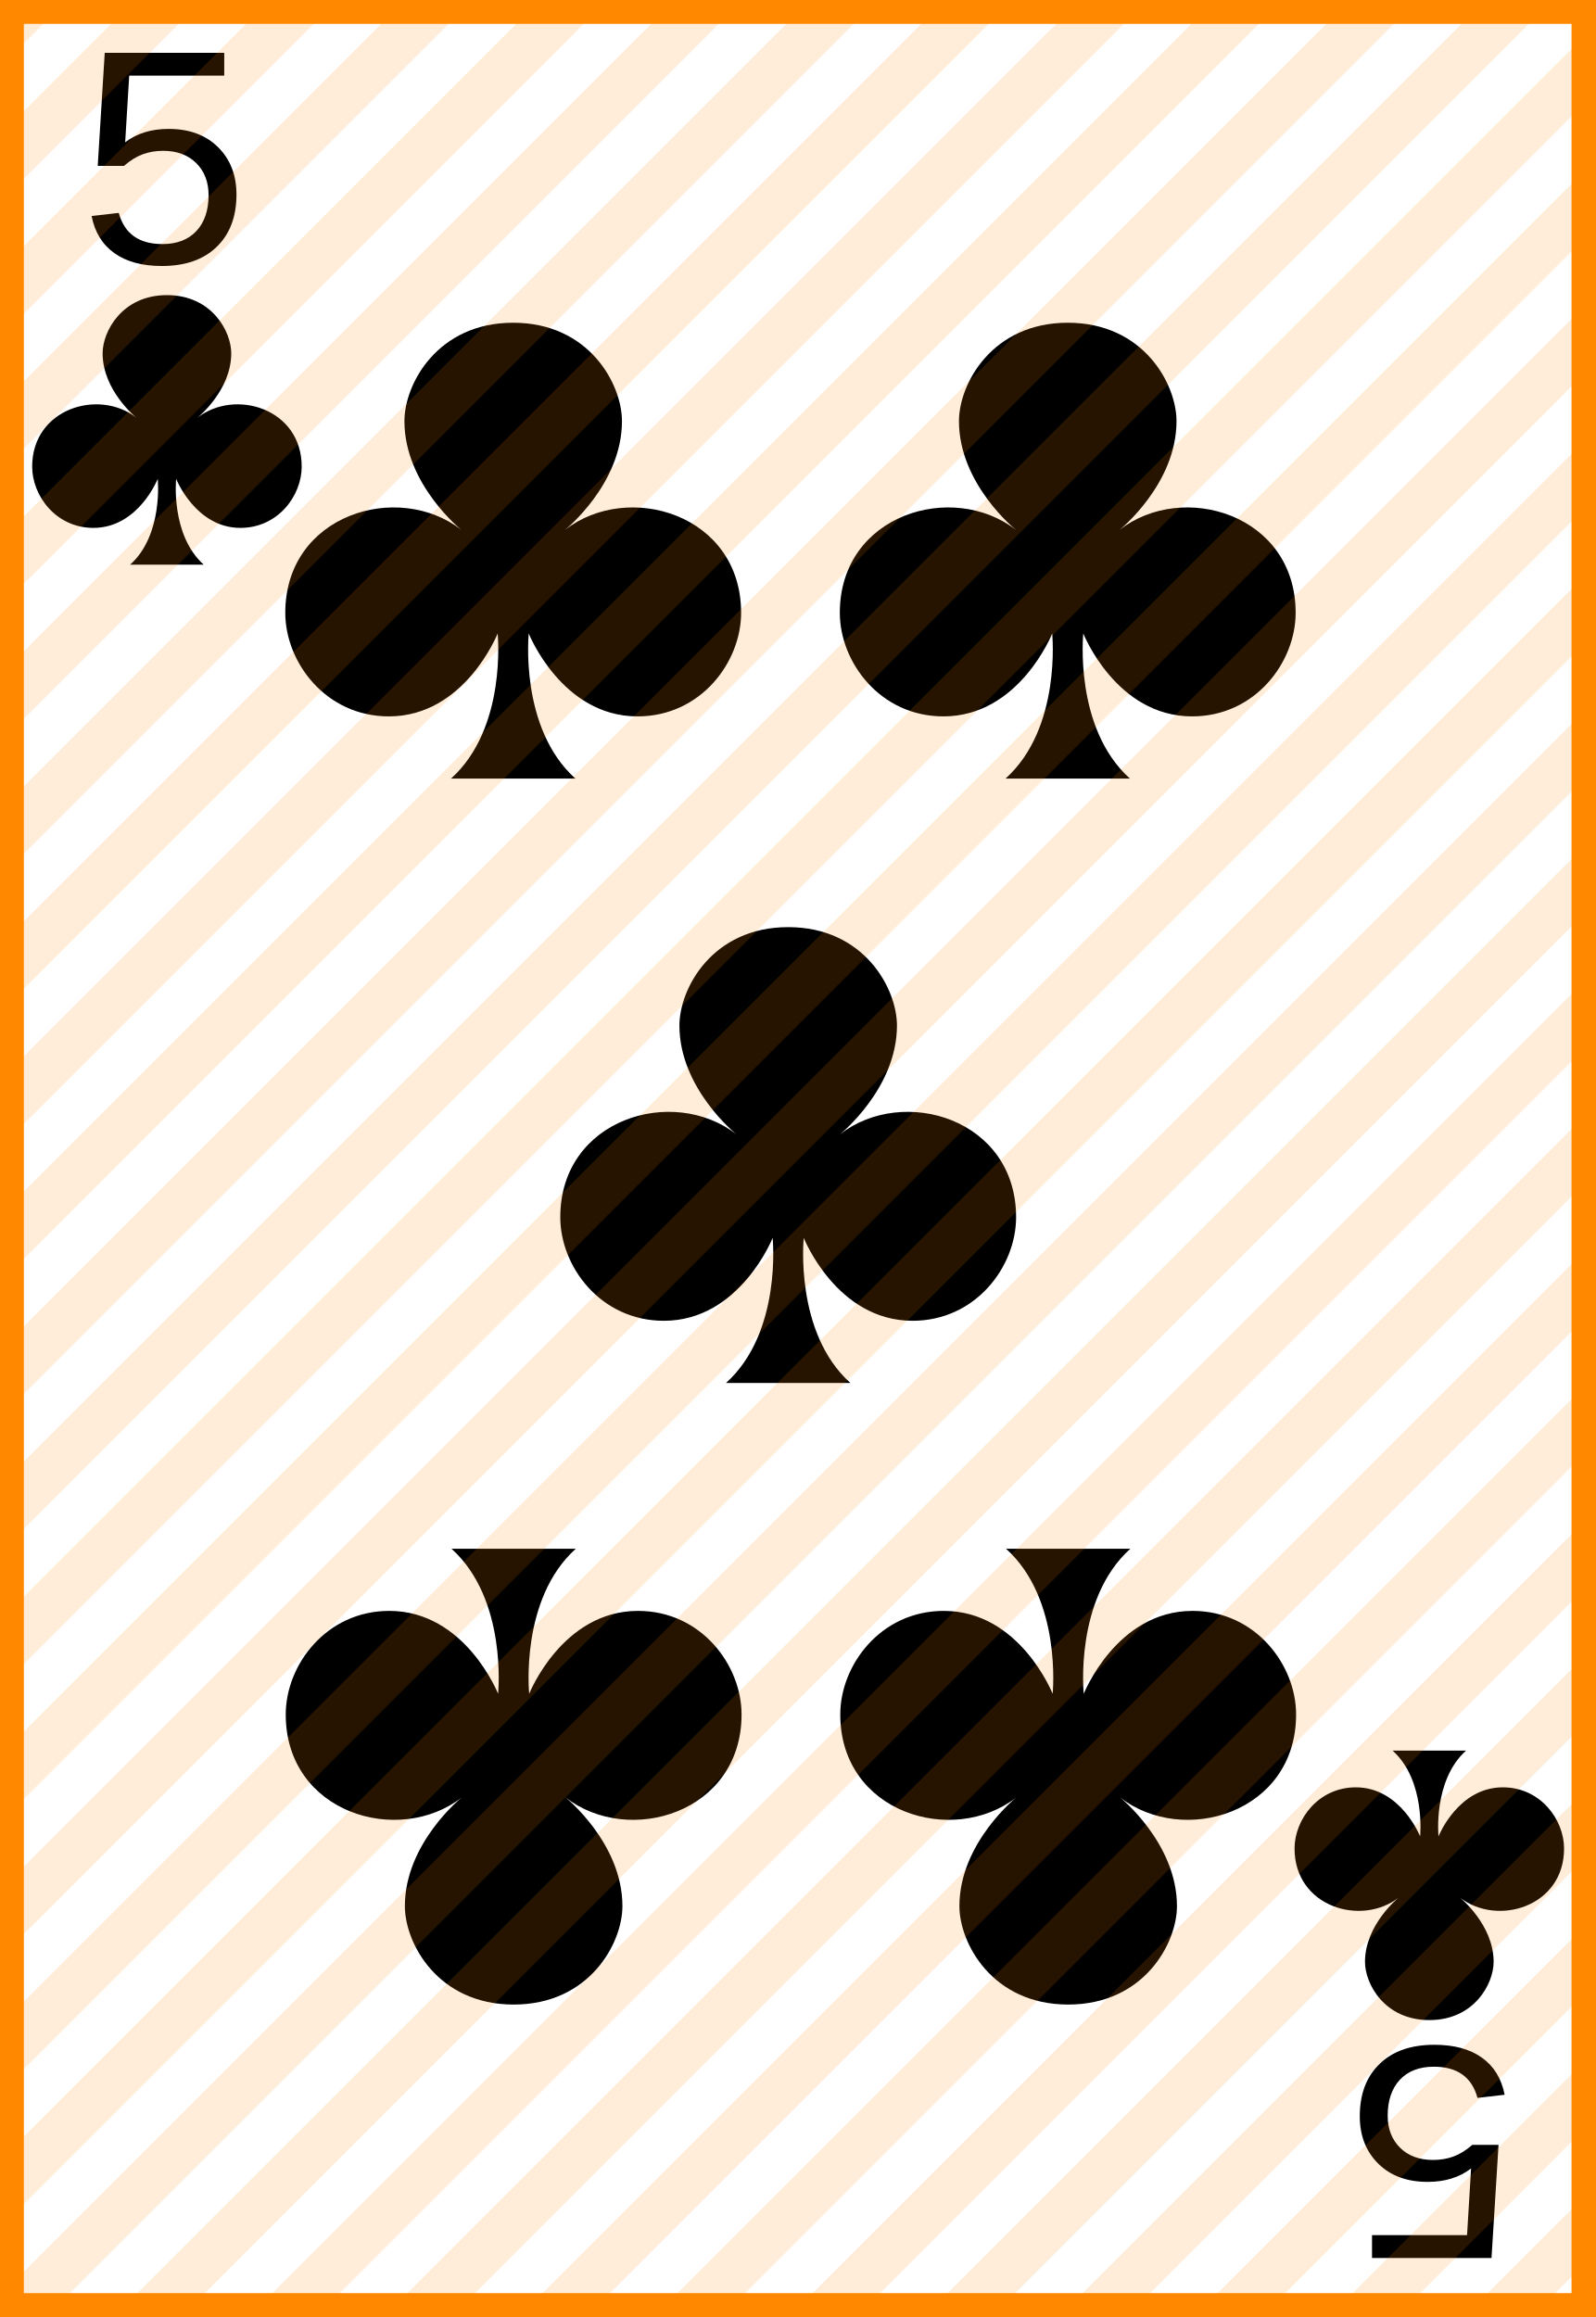
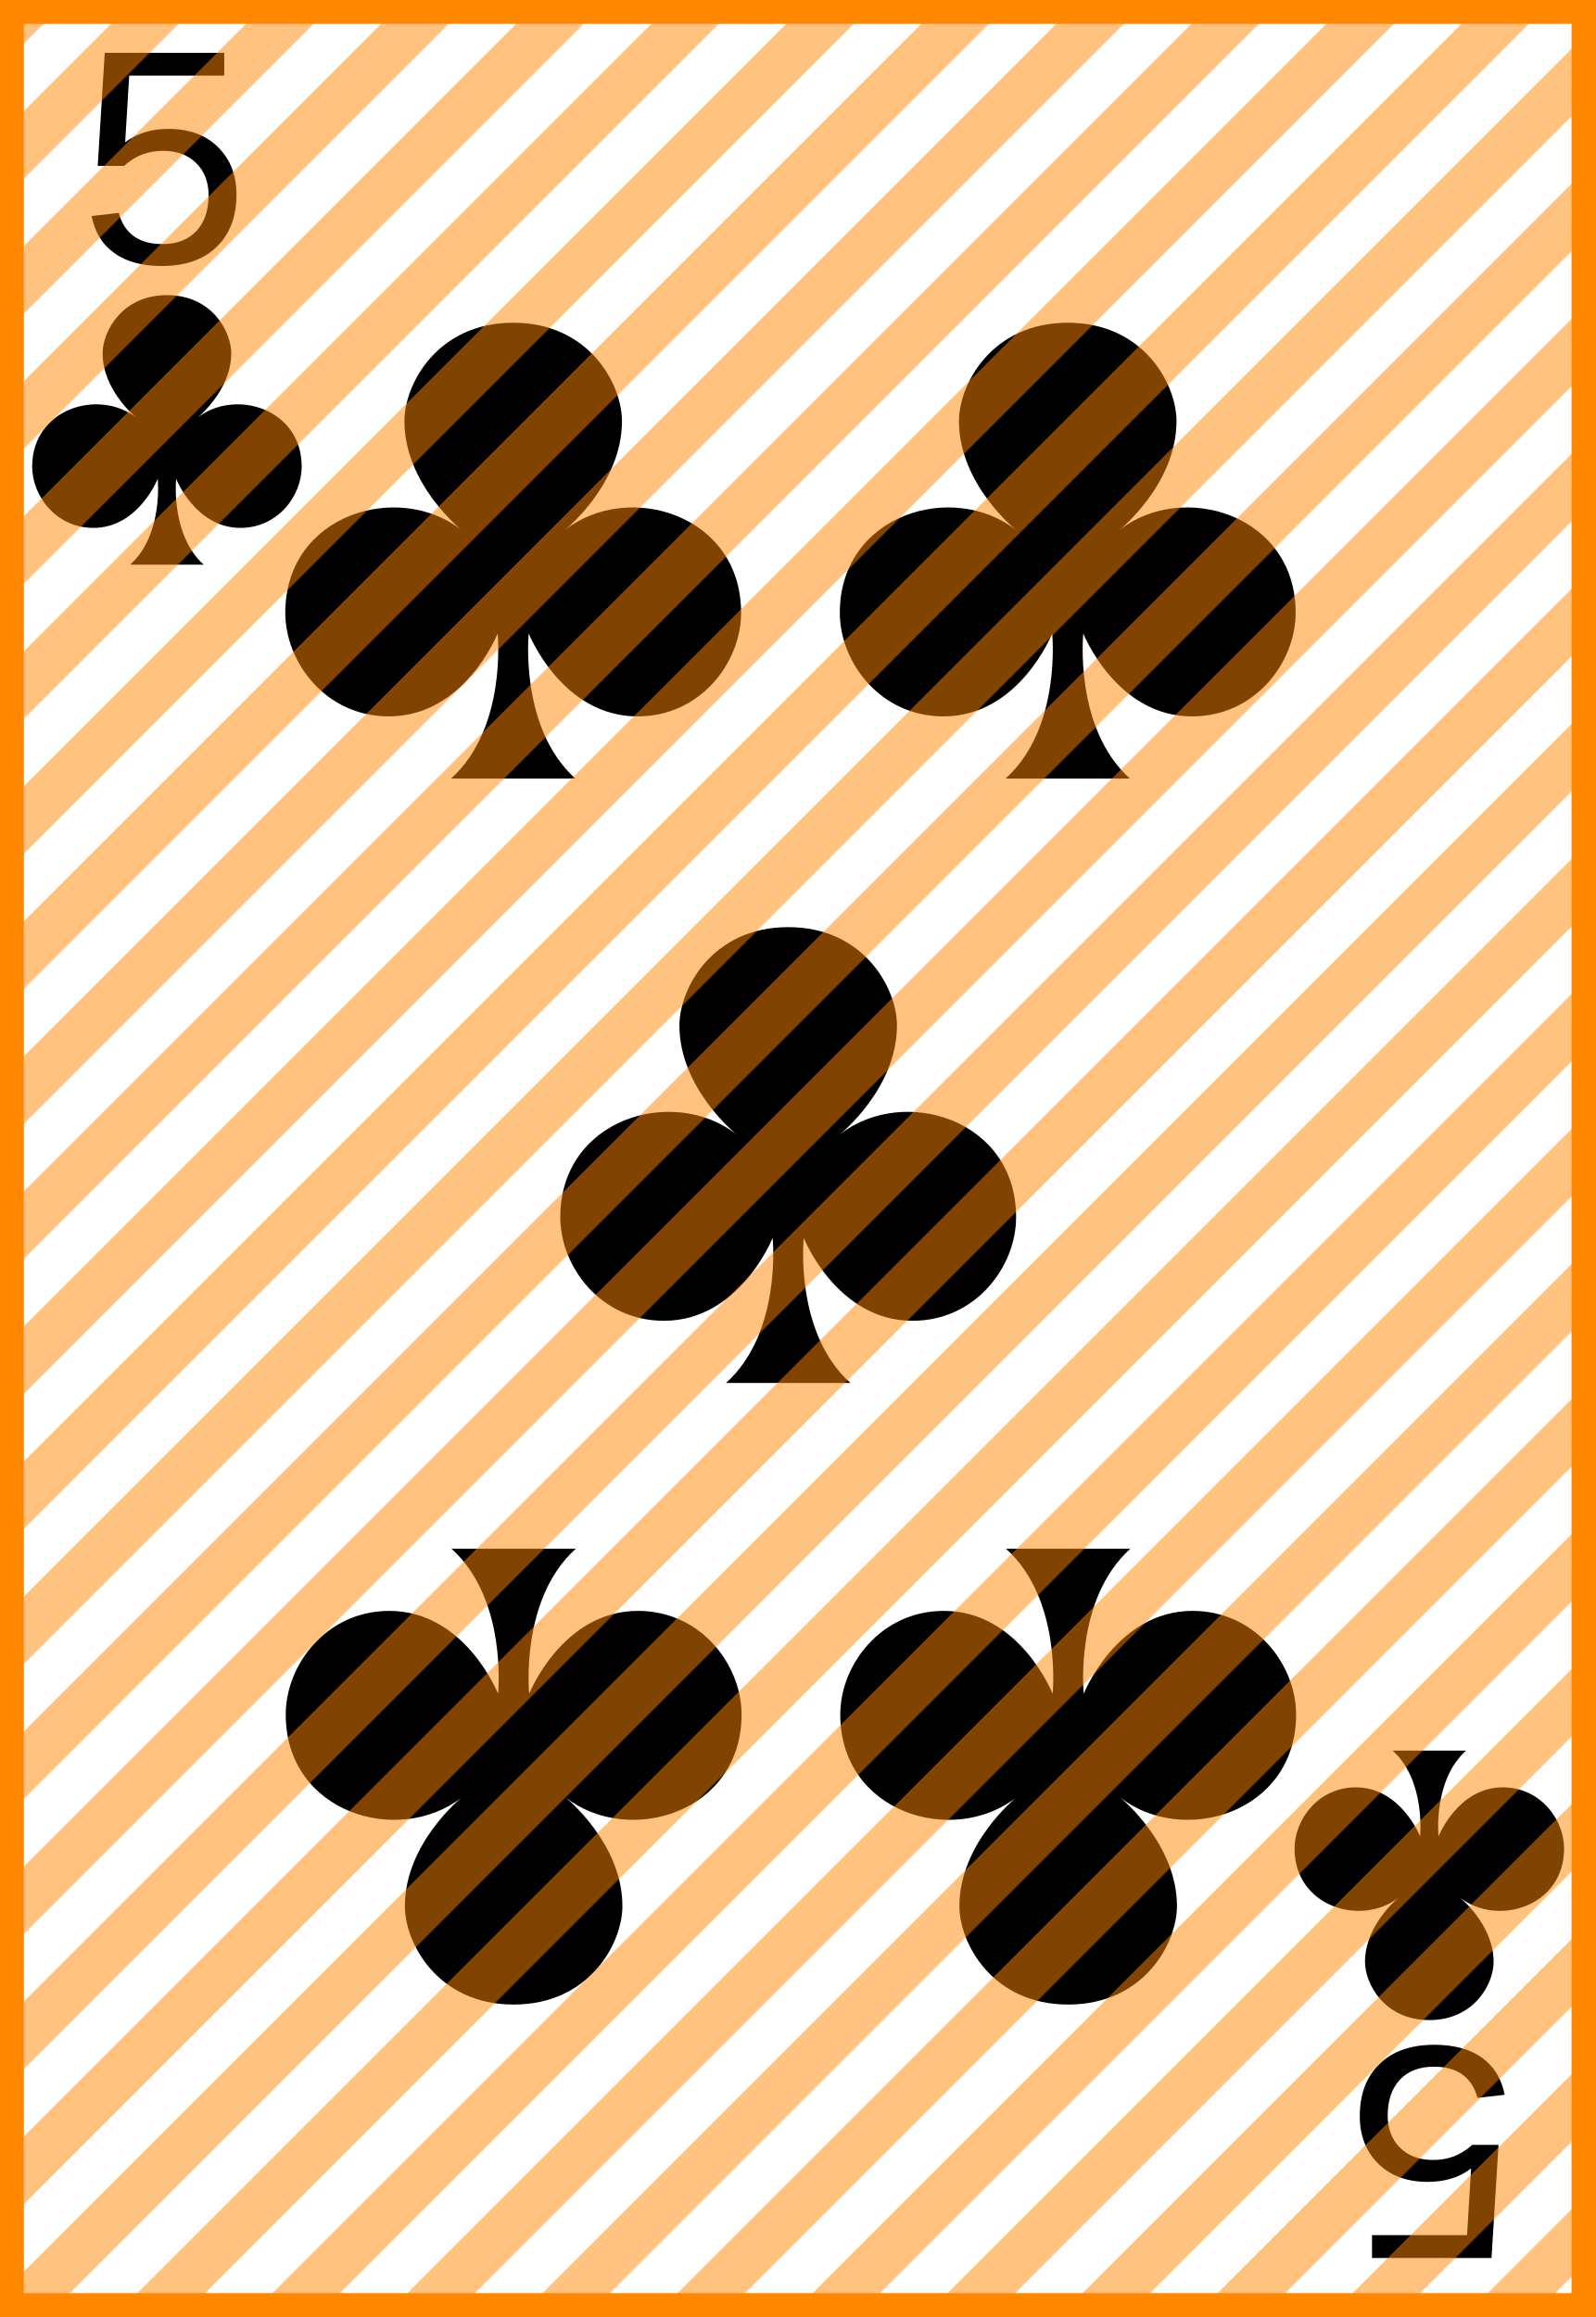
<svg xmlns="http://www.w3.org/2000/svg" xmlns:xlink="http://www.w3.org/1999/xlink" width="167.087pt" height="242.667pt" viewBox="0 0 167.087 242.667" xml:space="preserve" id="svg2" version="1.1">
  <defs id="defs41">
    <pattern id="diagonalStripes" patternUnits="userSpaceOnUse" width="10" height="10" patternTransform="rotate(45)">
-       <line x1="0" y="0" x2="0" y2="10" stroke="#FF8800" stroke-width="10" opacity="0.15" />
+       <line x1="0" y="0" x2="0" y2="10" stroke="#FF8800" stroke-width="10" opacity="0.5" />
    </pattern>
    <radialGradient xlink:href="#linearGradient2984" id="radialGradient3760" cx="48.231" cy="18.138" fx="48.231" fy="18.138" r="9.5" gradientUnits="userSpaceOnUse" gradientTransform="matrix(-1.560526,0.01828294,-0.02684055,-2.290953,123.9838,58.80911)" />
    <linearGradient id="linearGradient2984">
      <stop style="stop-color:#000000;stop-opacity:1;" offset="0" id="stop2986" />
      <stop style="stop-color:#000000;stop-opacity:0.656;" offset="1" id="stop2988" />
    </linearGradient>
    <radialGradient xlink:href="#linearGradient3784" id="radialGradient3792" cx="171.487" cy="511.223" fx="171.487" fy="511.223" r="81.903" gradientTransform="matrix(1.152989,-0.6739155,0.3948202,0.6754904,-233.6326,270.4008)" gradientUnits="userSpaceOnUse" />
    <linearGradient id="linearGradient3784">
      <stop style="stop-color:#ffffff;stop-opacity:0.534;" offset="0" id="stop3786" />
      <stop style="stop-color:#000000;stop-opacity:0;" offset="1" id="stop3788" />
    </linearGradient>
    <radialGradient r="81.903" fy="511.223" fx="171.487" cy="511.223" cx="171.487" gradientTransform="matrix(1.152989,-0.6739155,0.3948202,0.6754904,-233.6326,270.4008)" gradientUnits="userSpaceOnUse" id="radialGradient3855" xlink:href="#linearGradient3784-4" />
    <linearGradient id="linearGradient3784-4">
      <stop style="stop-color:#ffffff;stop-opacity:0.519;" offset="0" id="stop3786-8" />
      <stop style="stop-color:#000000;stop-opacity:0;" offset="1" id="stop3788-6" />
    </linearGradient>
    <radialGradient r="81.903" fy="461.841" fx="181.694" cy="461.841" cx="181.694" gradientTransform="matrix(1.152989,-0.6739155,0.3948202,0.6754904,-233.6326,270.4008)" gradientUnits="userSpaceOnUse" id="radialGradient3916" xlink:href="#linearGradient3784-3" />
    <linearGradient id="linearGradient3784-3">
      <stop style="stop-color:#ffffff;stop-opacity:0.702;" offset="0" id="stop3786-86" />
      <stop style="stop-color:#000000;stop-opacity:0;" offset="1" id="stop3788-2" />
    </linearGradient>
  </defs>
  <g id="Layer_x0020_1" style="fill-rule:nonzero;clip-rule:nonzero;stroke:#000000;stroke-miterlimit:4;">
    <path style="fill:#FFFFFF;stroke-width:0.5;" d="M166.837,235.548c0,3.777-3.087,6.869-6.871,6.869H7.111c-3.775,0-6.861-3.092-6.861-6.869V7.12C0.25,3.343,3.336,0.25,7.111,0.25h152.855    c3.784,0,6.871,3.093,6.871,6.87v228.428z" id="path5" />
    <g style="stroke:none;" id="g7">
      <g id="g9">
				
			</g>
    </g>
    <g id="g15">
			
		</g>
    <g id="g19">
			
		</g>
    <g style="stroke:none;" id="g23">
      <g id="g25">
				
			</g>
    </g>
    <g style="stroke:none;" id="g31">
      <g id="g33">
				
			</g>
    </g>
  </g>
  <text xml:space="preserve" style="font-size:32px;font-style:normal;font-weight:normal;line-height:125%;letter-spacing:0px;word-spacing:0px;fill:#000000;fill-opacity:1;stroke:none;font-family:Bitstream Vera Sans" x="8.311" y="27.548" id="text3788">
    <tspan id="tspan3790" x="8.311" y="27.548" style="font-style:normal;font-variant:normal;font-weight:normal;font-stretch:normal;font-family:Arial;-inkscape-font-specification:Arial">5</tspan>
  </text>
  <g transform="matrix(1.485651,0,0,1.485651,-54.02466,10.01807)" id="layer1-1-4">
    <path id="cl-9" d="m 50.291,22.698 c 0,0 2.375,-1.9 2.375,-4.534 0,-1.542 -1.369,-4.102 -4.534,-4.102 -3.165,0 -4.534,2.561 -4.534,4.102 0,2.634 2.375,4.534 2.375,4.534 -2.638,-2.055 -7.341,-0.652 -7.341,3.455 0,2.056 1.68,4.318 4.318,4.318 3.165,0 4.534,-3.455 4.534,-3.455 0,0 0.402,3.938 -1.943,6.046 h 5.182 c -2.345,-2.107 -1.943,-6.046 -1.943,-6.046 0,0 1.369,3.455 4.534,3.455 2.639,0 4.318,-2.263 4.318,-4.318 0,-4.107 -4.703,-5.51 -7.341,-3.455 z" style="fill:#000000" />
  </g>
  <text xml:space="preserve" style="font-size:32px;font-style:normal;font-weight:normal;line-height:125%;letter-spacing:0px;word-spacing:0px;fill:#000000;fill-opacity:1;stroke:none;font-family:Bitstream Vera Sans" x="-158.864" y="-214.467" id="text3788-8" transform="scale(-1,-1)">
    <tspan id="tspan3790-7" x="-158.864" y="-214.467" style="font-style:normal;font-variant:normal;font-weight:normal;font-stretch:normal;font-family:Arial;-inkscape-font-specification:Arial">5</tspan>
  </text>
  <g transform="matrix(-1.485651,0,0,-1.485651,221.1992,232.4618)" id="layer1-1-4-1">
    <path id="cl-9-7" d="m 50.291,22.698 c 0,0 2.375,-1.9 2.375,-4.534 0,-1.542 -1.369,-4.102 -4.534,-4.102 -3.165,0 -4.534,2.561 -4.534,4.102 0,2.634 2.375,4.534 2.375,4.534 -2.638,-2.055 -7.341,-0.652 -7.341,3.455 0,2.056 1.68,4.318 4.318,4.318 3.165,0 4.534,-3.455 4.534,-3.455 0,0 0.402,3.938 -1.943,6.046 h 5.182 c -2.345,-2.107 -1.943,-6.046 -1.943,-6.046 0,0 1.369,3.455 4.534,3.455 2.639,0 4.318,-2.263 4.318,-4.318 0,-4.107 -4.703,-5.51 -7.341,-3.455 z" style="fill:#000000" />
  </g>
  <g transform="matrix(2.512578,0,0,2.512578,-67.18839,-1.531116)" id="layer1-1-4-8">
    <path id="cl-9-8" d="m 50.291,22.698 c 0,0 2.375,-1.9 2.375,-4.534 0,-1.542 -1.369,-4.102 -4.534,-4.102 -3.165,0 -4.534,2.561 -4.534,4.102 0,2.634 2.375,4.534 2.375,4.534 -2.638,-2.055 -7.341,-0.652 -7.341,3.455 0,2.056 1.68,4.318 4.318,4.318 3.165,0 4.534,-3.455 4.534,-3.455 0,0 0.402,3.938 -1.943,6.046 h 5.182 c -2.345,-2.107 -1.943,-6.046 -1.943,-6.046 0,0 1.369,3.455 4.534,3.455 2.639,0 4.318,-2.263 4.318,-4.318 0,-4.107 -4.703,-5.51 -7.341,-3.455 z" style="fill:#000000" />
  </g>
  <g transform="matrix(-2.512578,0,0,-2.512578,174.7295,245.2751)" id="layer1-1-4-8-0">
    <path id="cl-9-8-6" d="m 50.291,22.698 c 0,0 2.375,-1.9 2.375,-4.534 0,-1.542 -1.369,-4.102 -4.534,-4.102 -3.165,0 -4.534,2.561 -4.534,4.102 0,2.634 2.375,4.534 2.375,4.534 -2.638,-2.055 -7.341,-0.652 -7.341,3.455 0,2.056 1.68,4.318 4.318,4.318 3.165,0 4.534,-3.455 4.534,-3.455 0,0 0.402,3.938 -1.943,6.046 h 5.182 c -2.345,-2.107 -1.943,-6.046 -1.943,-6.046 0,0 1.369,3.455 4.534,3.455 2.639,0 4.318,-2.263 4.318,-4.318 0,-4.107 -4.703,-5.51 -7.341,-3.455 z" style="fill:#000000" />
  </g>
  <g transform="matrix(2.512578,0,0,2.512578,-9.111586,-1.531113)" id="layer1-1-4-8-2">
    <path id="cl-9-8-66" d="m 50.291,22.698 c 0,0 2.375,-1.9 2.375,-4.534 0,-1.542 -1.369,-4.102 -4.534,-4.102 -3.165,0 -4.534,2.561 -4.534,4.102 0,2.634 2.375,4.534 2.375,4.534 -2.638,-2.055 -7.341,-0.652 -7.341,3.455 0,2.056 1.68,4.318 4.318,4.318 3.165,0 4.534,-3.455 4.534,-3.455 0,0 0.402,3.938 -1.943,6.046 h 5.182 c -2.345,-2.107 -1.943,-6.046 -1.943,-6.046 0,0 1.369,3.455 4.534,3.455 2.639,0 4.318,-2.263 4.318,-4.318 0,-4.107 -4.703,-5.51 -7.341,-3.455 z" style="fill:#000000" />
  </g>
  <g transform="matrix(-2.512578,0,0,-2.512578,232.8063,245.2751)" id="layer1-1-4-8-0-4">
    <path id="cl-9-8-6-9" d="m 50.291,22.698 c 0,0 2.375,-1.9 2.375,-4.534 0,-1.542 -1.369,-4.102 -4.534,-4.102 -3.165,0 -4.534,2.561 -4.534,4.102 0,2.634 2.375,4.534 2.375,4.534 -2.638,-2.055 -7.341,-0.652 -7.341,3.455 0,2.056 1.68,4.318 4.318,4.318 3.165,0 4.534,-3.455 4.534,-3.455 0,0 0.402,3.938 -1.943,6.046 h 5.182 c -2.345,-2.107 -1.943,-6.046 -1.943,-6.046 0,0 1.369,3.455 4.534,3.455 2.639,0 4.318,-2.263 4.318,-4.318 0,-4.107 -4.703,-5.51 -7.341,-3.455 z" style="fill:#000000" />
  </g>
  <g transform="matrix(2.512578,0,0,2.512578,-38.38839,61.76968)" id="layer1-1-4-8-2-6">
    <path id="cl-9-8-0" d="m 50.291,22.698 c 0,0 2.375,-1.9 2.375,-4.534 0,-1.542 -1.369,-4.102 -4.534,-4.102 -3.165,0 -4.534,2.561 -4.534,4.102 0,2.634 2.375,4.534 2.375,4.534 -2.638,-2.055 -7.341,-0.652 -7.341,3.455 0,2.056 1.68,4.318 4.318,4.318 3.165,0 4.534,-3.455 4.534,-3.455 0,0 0.402,3.938 -1.943,6.046 h 5.182 c -2.345,-2.107 -1.943,-6.046 -1.943,-6.046 0,0 1.369,3.455 4.534,3.455 2.639,0 4.318,-2.263 4.318,-4.318 0,-4.107 -4.703,-5.51 -7.341,-3.455 z" style="fill:#000000" />
  </g>
  <rect x="0.25" y="0.25" width="166.587" height="242.167" fill="url(#diagonalStripes)" stroke="none" />
  <rect x="0" y="0" width="167.087" height="242.667" fill="none" stroke="#FF8800" stroke-width="5" />
</svg>
